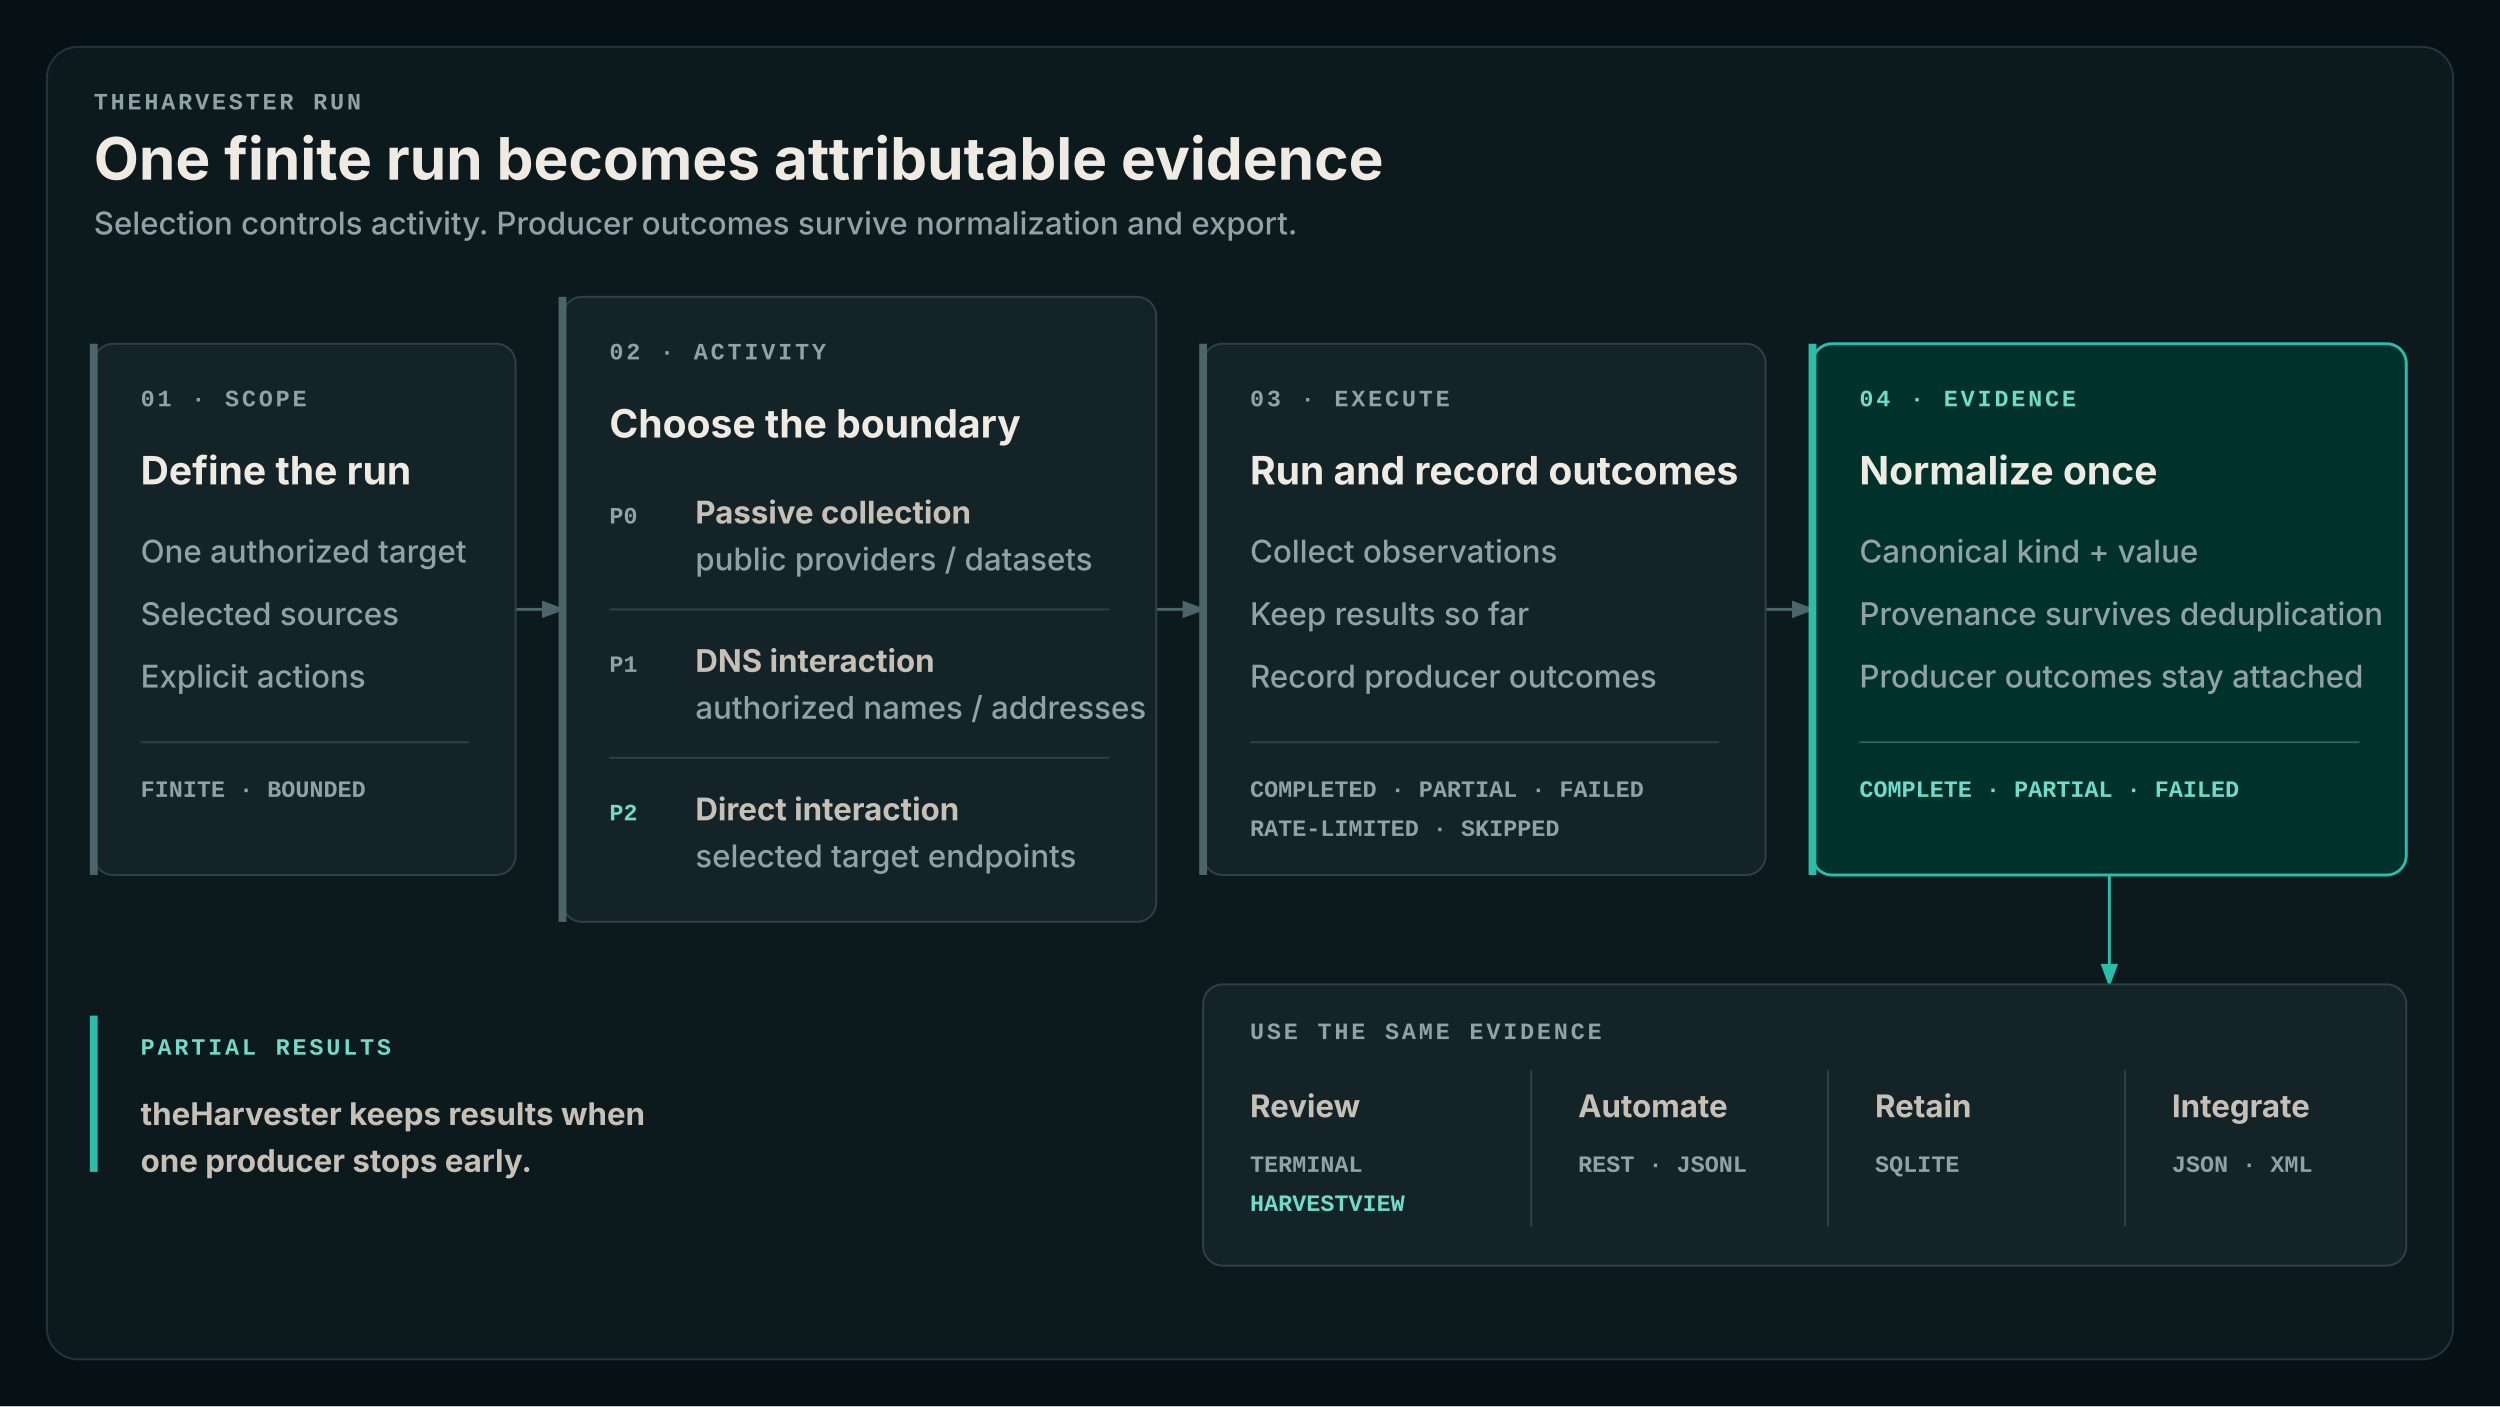
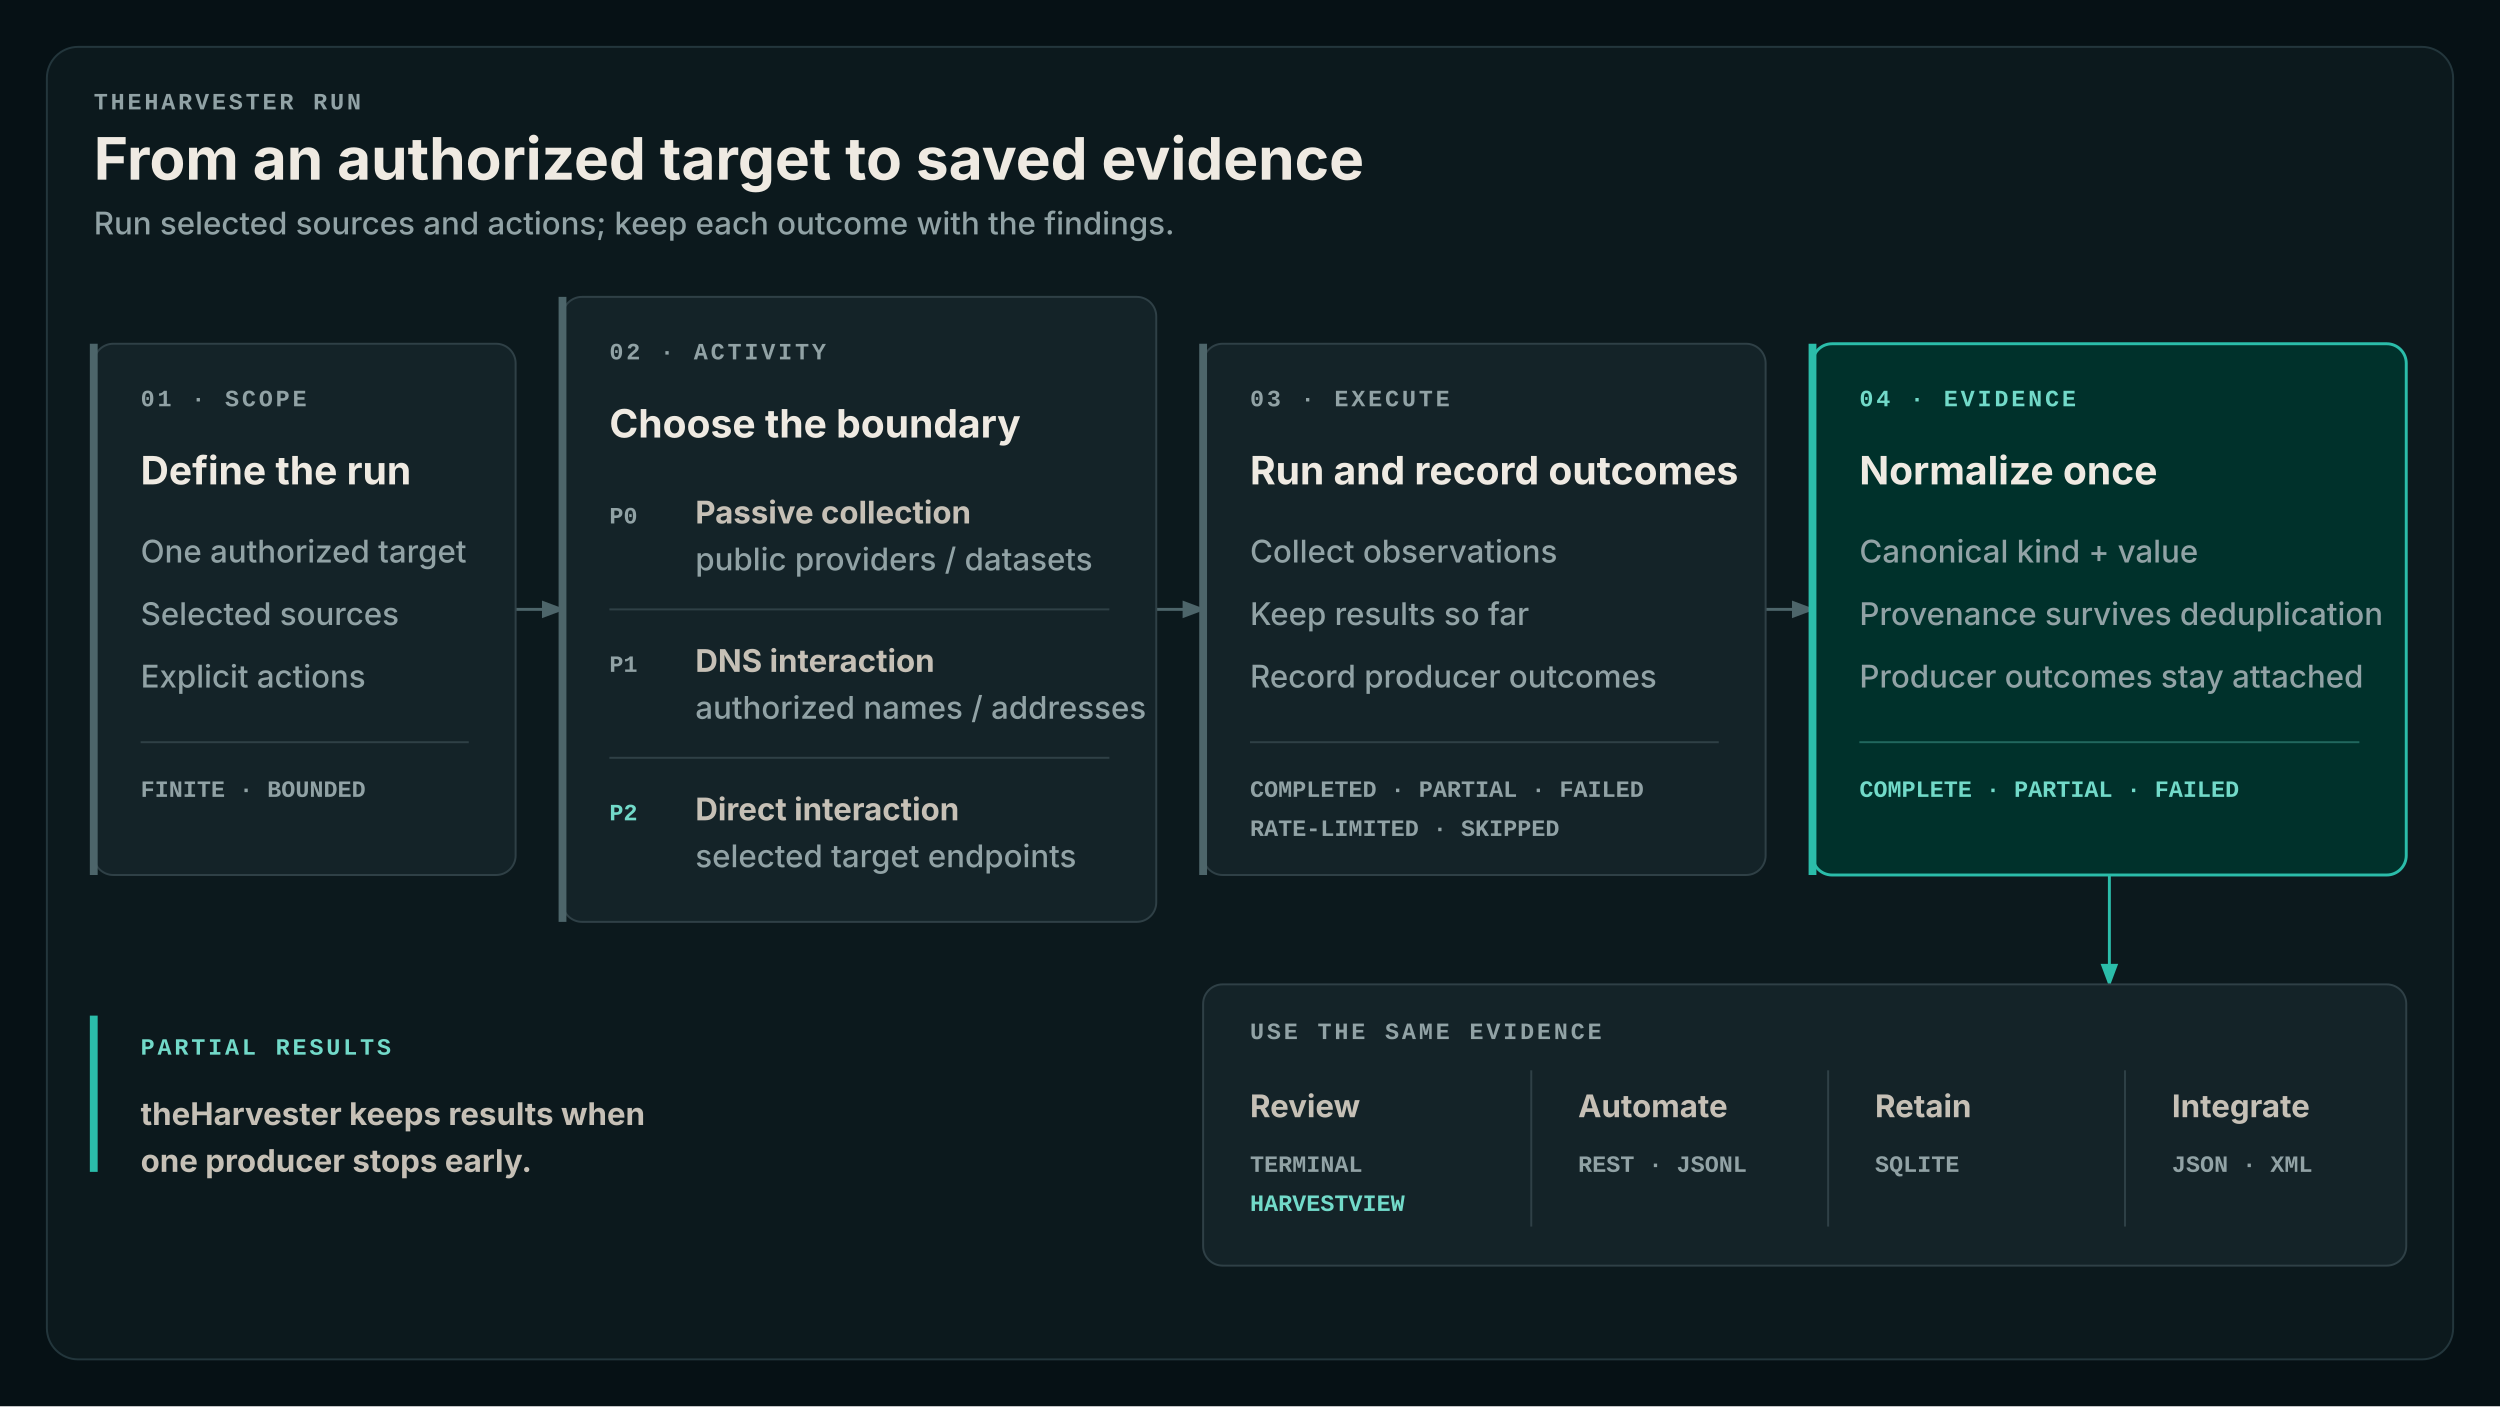
<svg xmlns="http://www.w3.org/2000/svg" viewBox="0 0 1280 720" role="img" aria-labelledby="run-evidence-architecture-title run-evidence-architecture-desc">
  <defs>
    <style>
      .title { font: 700 30px Inter, system-ui, -apple-system, BlinkMacSystemFont, "Segoe UI", sans-serif; fill: #efeae2; }
      .subtitle { font: 450 16px Inter, system-ui, -apple-system, BlinkMacSystemFont, "Segoe UI", sans-serif; fill: #91a2a5; }
      .step { font: 700 12px "SFMono-Regular", Consolas, "Liberation Mono", monospace; letter-spacing: .12em; fill: #91a2a5; }
      .step-accent { fill: #72dac9; }
      .node-title { font: 700 20px Inter, system-ui, -apple-system, BlinkMacSystemFont, "Segoe UI", sans-serif; fill: #efeae2; }
      .body { font: 450 16px Inter, system-ui, -apple-system, BlinkMacSystemFont, "Segoe UI", sans-serif; fill: #91a2a5; }
      .body-strong { font: 650 16px Inter, system-ui, -apple-system, BlinkMacSystemFont, "Segoe UI", sans-serif; fill: #c6c0b6; }
      .technical { font: 600 12px "SFMono-Regular", Consolas, "Liberation Mono", monospace; fill: #91a2a5; }
      .technical-accent { font: 700 12px "SFMono-Regular", Consolas, "Liberation Mono", monospace; fill: #72dac9; }
      .callout { font: 650 16px Inter, system-ui, -apple-system, BlinkMacSystemFont, "Segoe UI", sans-serif; fill: #c6c0b6; }
    </style>
    <marker id="run-evidence-architecture-arrow" markerWidth="8" markerHeight="6" refX="7" refY="3" orient="auto">
      <polygon points="0 0, 8 3, 0 6" fill="#4d656a" />
    </marker>
    <marker id="run-evidence-architecture-arrow-accent" markerWidth="8" markerHeight="6" refX="7" refY="3" orient="auto">
      <polygon points="0 0, 8 3, 0 6" fill="#2bbdaa" />
    </marker>
  </defs>
  <rect width="1280" height="720" fill="#061115" />
  <rect x="24" y="24" width="1232" height="672" rx="16" fill="#0c191d" stroke="#23363c" />
  <text class="step" x="48" y="56">THEHARVESTER RUN</text>
-   <text class="title" x="48" y="92">One finite run becomes attributable evidence</text>
-   <text class="subtitle" x="48" y="120">Selection controls activity. Producer outcomes survive normalization and export.</text>
+   <text class="title" x="48" y="92">From an authorized target to saved evidence</text>
+   <text class="subtitle" x="48" y="120">Run selected sources and actions; keep each outcome with the findings.</text>
  <line x1="264" y1="312" x2="288" y2="312" stroke="#4d656a" stroke-width="1.5" marker-end="url(#run-evidence-architecture-arrow)" />
  <line x1="592" y1="312" x2="616" y2="312" stroke="#4d656a" stroke-width="1.5" marker-end="url(#run-evidence-architecture-arrow)" />
  <line x1="904" y1="312" x2="928" y2="312" stroke="#4d656a" stroke-width="1.5" marker-end="url(#run-evidence-architecture-arrow)" />
  <line x1="1080" y1="448" x2="1080" y2="504" stroke="#2bbdaa" stroke-width="1.5" marker-end="url(#run-evidence-architecture-arrow-accent)" />
  <rect x="48" y="176" width="216" height="272" rx="10" fill="#142328" stroke="#2f4046" />
  <line x1="48" y1="176" x2="48" y2="448" stroke="#4d656a" stroke-width="4" />
  <text class="step" x="72" y="208">01 · SCOPE</text>
  <text class="node-title" x="72" y="248">Define the run</text>
  <text class="body" x="72" y="288">One authorized target</text>
  <text class="body" x="72" y="320">Selected sources</text>
  <text class="body" x="72" y="352">Explicit actions</text>
  <line x1="72" y1="380" x2="240" y2="380" stroke="#2f4046" />
  <text class="technical" x="72" y="408">FINITE · BOUNDED</text>
  <rect x="288" y="152" width="304" height="320" rx="10" fill="#142328" stroke="#2f4046" />
  <line x1="288" y1="152" x2="288" y2="472" stroke="#4d656a" stroke-width="4" />
  <text class="step" x="312" y="184">02 · ACTIVITY</text>
  <text class="node-title" x="312" y="224">Choose the boundary</text>
  <text class="technical" x="312" y="268">P0</text>
  <text class="body-strong" x="356" y="268">Passive collection</text>
  <text class="body" x="356" y="292">public providers / datasets</text>
  <line x1="312" y1="312" x2="568" y2="312" stroke="#2f4046" />
  <text class="technical" x="312" y="344">P1</text>
  <text class="body-strong" x="356" y="344">DNS interaction</text>
  <text class="body" x="356" y="368">authorized names / addresses</text>
  <line x1="312" y1="388" x2="568" y2="388" stroke="#2f4046" />
  <text class="technical-accent" x="312" y="420">P2</text>
  <text class="body-strong" x="356" y="420">Direct interaction</text>
  <text class="body" x="356" y="444">selected target endpoints</text>
  <rect x="616" y="176" width="288" height="272" rx="10" fill="#142328" stroke="#2f4046" />
  <line x1="616" y1="176" x2="616" y2="448" stroke="#4d656a" stroke-width="4" />
  <text class="step" x="640" y="208">03 · EXECUTE</text>
  <text class="node-title" x="640" y="248">Run and record outcomes</text>
  <text class="body" x="640" y="288">Collect observations</text>
  <text class="body" x="640" y="320">Keep results so far</text>
  <text class="body" x="640" y="352">Record producer outcomes</text>
  <line x1="640" y1="380" x2="880" y2="380" stroke="#2f4046" />
  <text class="technical" x="640" y="408">COMPLETED · PARTIAL · FAILED</text>
  <text class="technical" x="640" y="428">RATE-LIMITED · SKIPPED</text>
  <rect x="928" y="176" width="304" height="272" rx="10" fill="#00312b" stroke="#2bbdaa" stroke-width="1.5" />
  <line x1="928" y1="176" x2="928" y2="448" stroke="#2bbdaa" stroke-width="4" />
  <text class="step step-accent" x="952" y="208">04 · EVIDENCE</text>
  <text class="node-title" x="952" y="248">Normalize once</text>
  <text class="body" x="952" y="288">Canonical kind + value</text>
  <text class="body" x="952" y="320">Provenance survives deduplication</text>
  <text class="body" x="952" y="352">Producer outcomes stay attached</text>
  <line x1="952" y1="380" x2="1208" y2="380" stroke="#21675e" />
  <text class="technical-accent" x="952" y="408">COMPLETE · PARTIAL · FAILED</text>
  <line x1="48" y1="520" x2="48" y2="600" stroke="#2bbdaa" stroke-width="4" />
  <text class="step step-accent" x="72" y="540">PARTIAL RESULTS</text>
  <text class="callout" x="72" y="576">theHarvester keeps results when</text>
  <text class="callout" x="72" y="600">one producer stops early.</text>
  <rect x="616" y="504" width="616" height="144" rx="10" fill="#142328" stroke="#2f4046" />
  <text class="step" x="640" y="532">USE THE SAME EVIDENCE</text>
  <line x1="784" y1="548" x2="784" y2="628" stroke="#2f4046" />
  <line x1="936" y1="548" x2="936" y2="628" stroke="#2f4046" />
  <line x1="1088" y1="548" x2="1088" y2="628" stroke="#2f4046" />
  <text class="body-strong" x="640" y="572">Review</text>
  <text class="technical" x="640" y="600">TERMINAL</text>
  <text class="technical-accent" x="640" y="620">HARVESTVIEW</text>
  <text class="body-strong" x="808" y="572">Automate</text>
  <text class="technical" x="808" y="600">REST · JSONL</text>
  <text class="body-strong" x="960" y="572">Retain</text>
  <text class="technical" x="960" y="600">SQLITE</text>
  <text class="body-strong" x="1112" y="572">Integrate</text>
  <text class="technical" x="1112" y="600">JSON · XML</text>
</svg>
